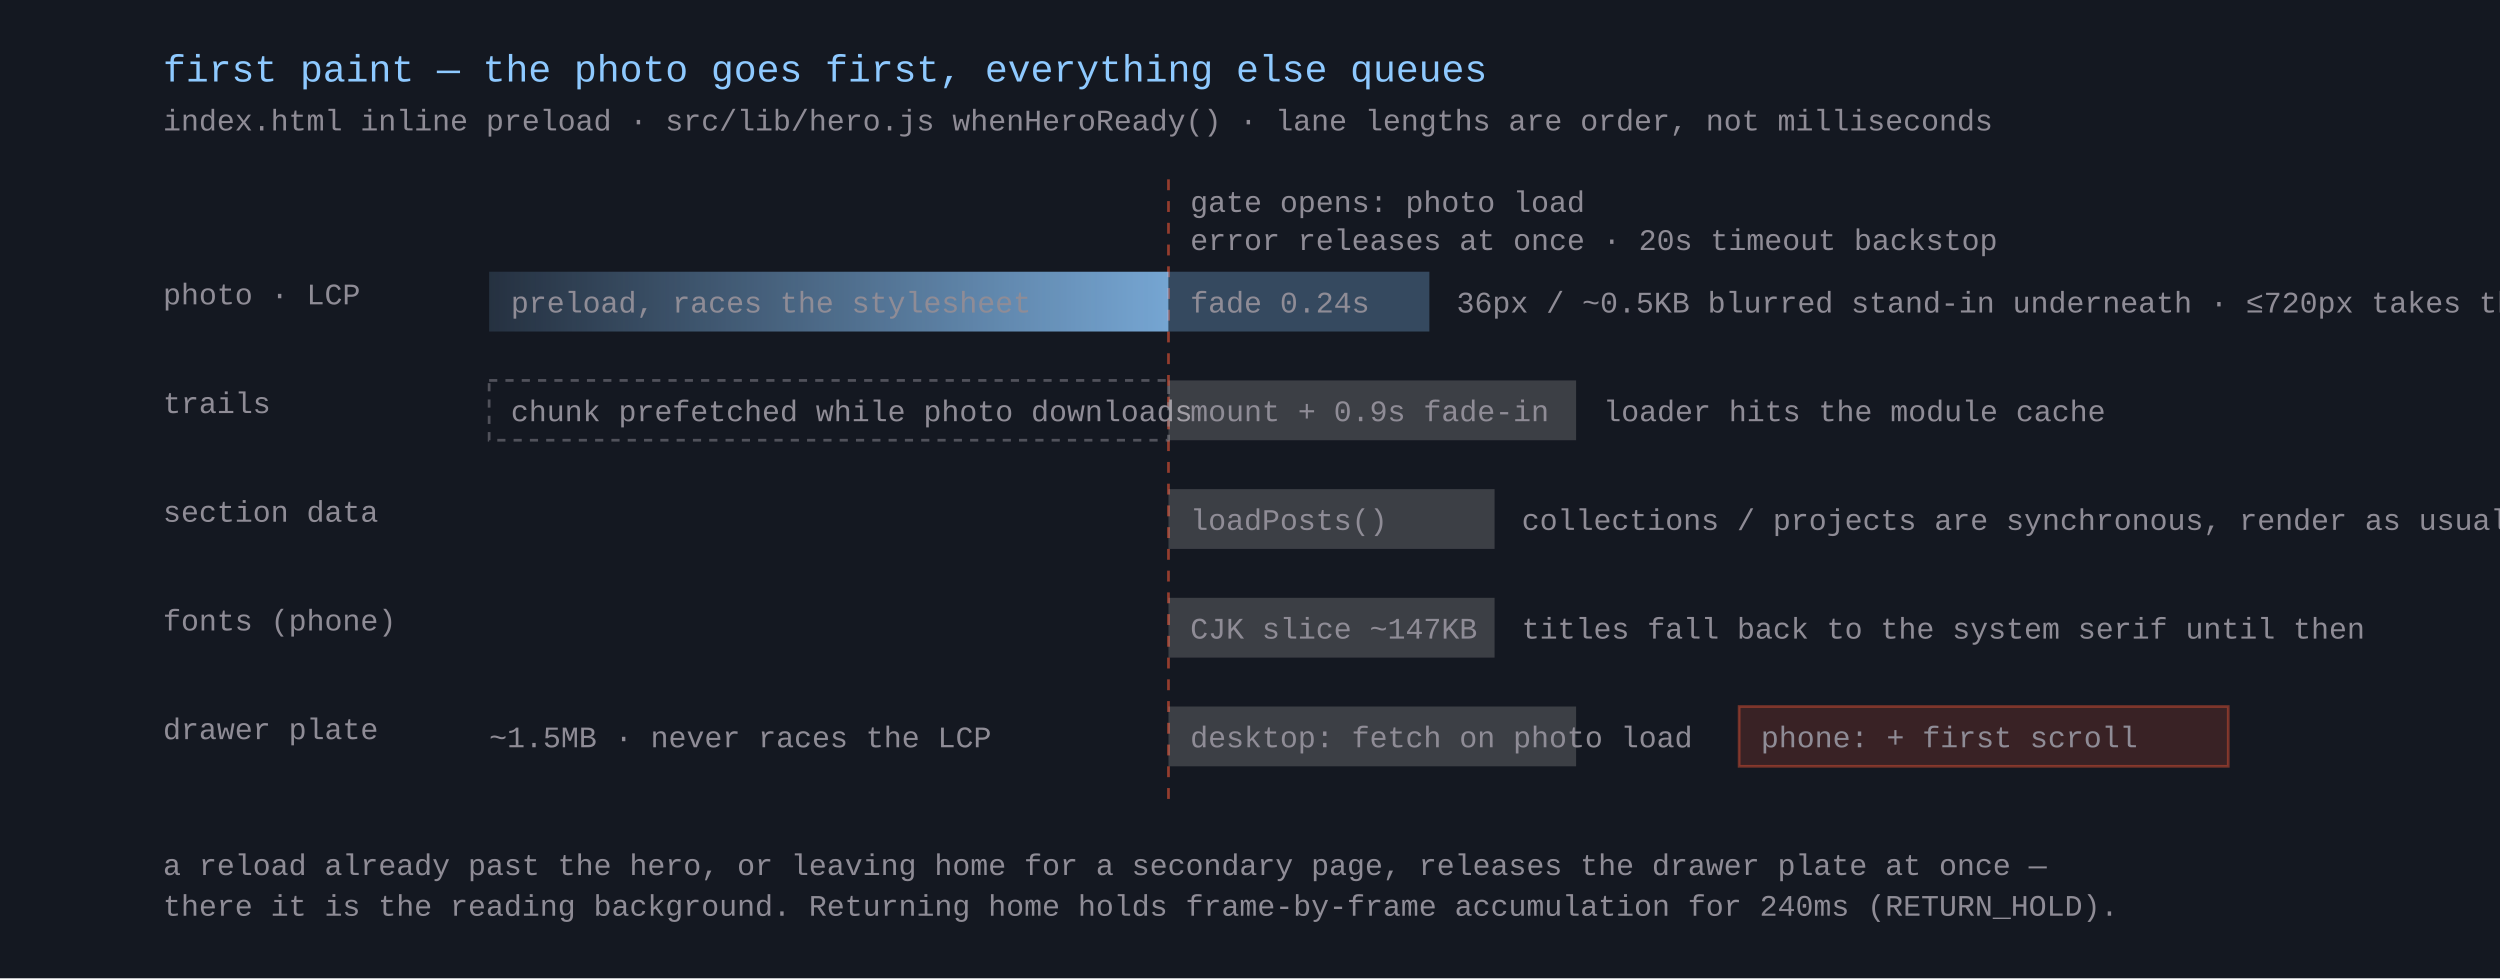
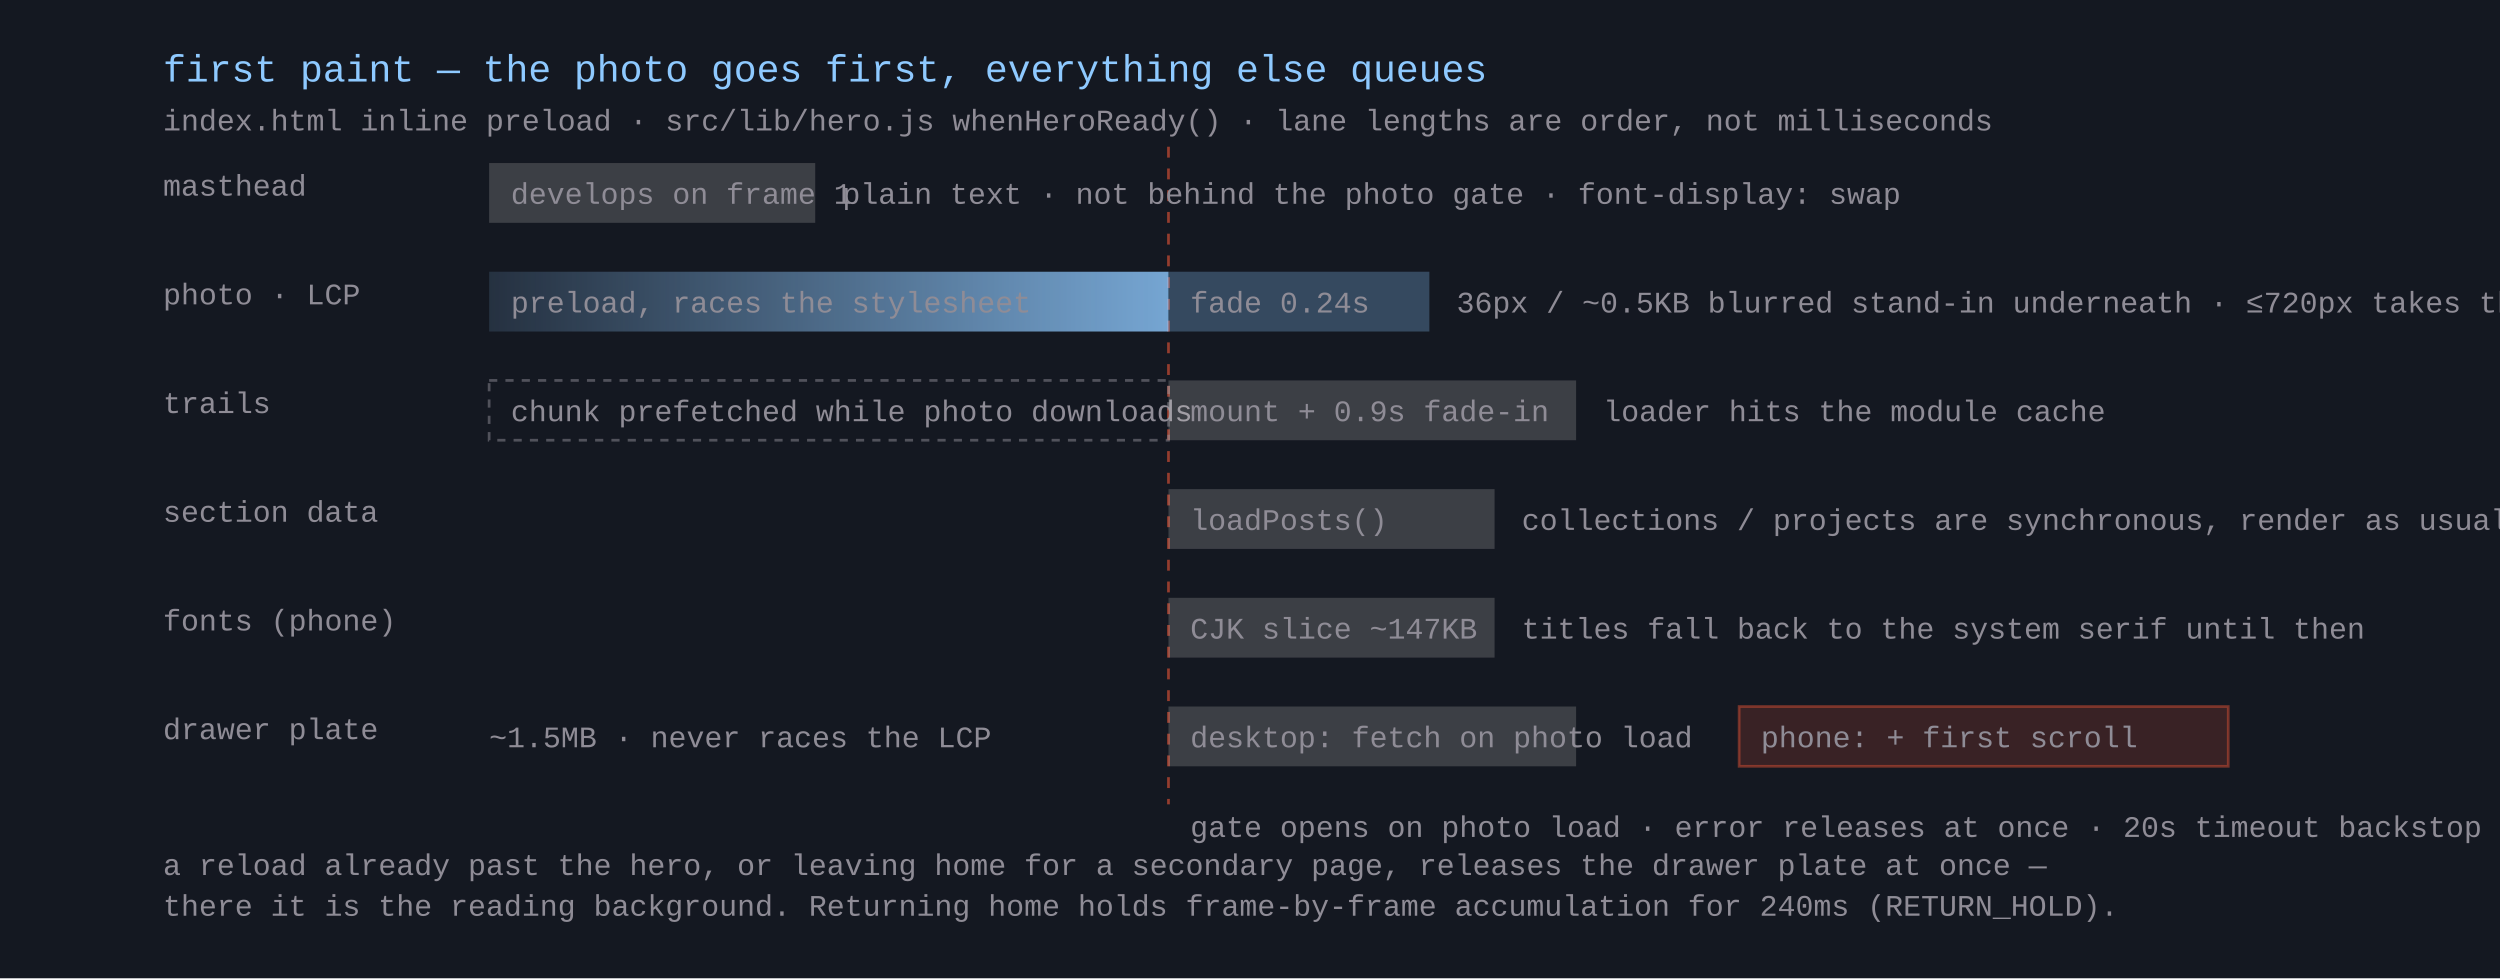
- <svg xmlns="http://www.w3.org/2000/svg" viewBox="0 0 920 360" width="920" height="360" role="img" aria-label="First-paint order: the landscape photo is preloaded by the inline script and opens the gate on load; trail mount, section data and the CJK font slice queue behind it; the drawer plate also waits for the photo — desktop fetches on load, phone waits for the first scroll">
+ <svg xmlns="http://www.w3.org/2000/svg" viewBox="0 0 920 360" width="920" height="360" role="img" aria-label="First-paint order: the masthead develops on frame one without waiting; the landscape photo is preloaded by the inline script and opens the gate on load; trail mount, section data and the CJK font slice queue behind it; the drawer plate also waits for the photo — desktop fetches on load, phone waits for the first scroll">
  <defs>
    <linearGradient id="photo" x1="0" y1="0" x2="1" y2="0">
      <stop offset="0" stop-color="#8ec9ff" stop-opacity=".14" />
      <stop offset="1" stop-color="#8ec9ff" stop-opacity=".8" />
    </linearGradient>
    <style>
      text { font-family: ui-monospace, SFMono-Regular, Consolas, "Liberation Mono", monospace; fill: #f4f1ea; }
      .t { font-size: 12.5px; }
      .s { font-size: 11px; fill: #8f8c96; }
      .h { font-size: 14px; fill: #8ec9ff; }
      .lane { fill: #8f8c96; font-size: 11px; }
    </style>
  </defs>
  <rect width="920" height="360" fill="#141821" />
  <text class="h" x="60" y="30">first paint — the photo goes first, everything else queues</text>
  <text class="s" x="60" y="48">index.html inline preload · src/lib/hero.js whenHeroReady() · lane lengths are order, not milliseconds</text>
-   <path d="M430 66 V296" stroke="#ff5c39" stroke-opacity=".55" stroke-dasharray="4 4" />
-   <text class="s" x="438" y="78" fill="#ff5c39">gate opens: photo load</text>
-   <text class="s" x="438" y="92" fill="#ff5c39">error releases at once · 20s timeout backstop</text>
+   <path d="M430 54 V296" stroke="#ff5c39" stroke-opacity=".55" stroke-dasharray="4 4" />
+   <text class="s" x="438" y="308" fill="#ff5c39">gate opens on photo load · error releases at once · 20s timeout backstop · the masthead never waits for it</text>
+   <text class="lane" x="60" y="72">masthead</text>
+   <rect x="180" y="60" width="120" height="22" fill="#f4f1ea" fill-opacity=".18" />
+   <text class="s" x="188" y="75">develops on frame 1</text>
+   <text class="s" x="310" y="75">plain text · not behind the photo gate · font-display: swap</text>
  <text class="lane" x="60" y="112">photo · LCP</text>
  <rect x="180" y="100" width="250" height="22" fill="url(#photo)" />
  <text class="s" x="188" y="115">preload, races the stylesheet</text>
  <rect x="430" y="100" width="96" height="22" fill="#8ec9ff" fill-opacity=".28" />
  <text class="s" x="438" y="115">fade 0.24s</text>
  <text class="s" x="536" y="115">36px / ~0.5KB blurred stand-in underneath · ≤720px takes the 1800px resample (1.45MB → 0.09MB)</text>
  <text class="lane" x="60" y="152">trails</text>
  <rect x="180" y="140" width="250" height="22" fill="none" stroke="#8f8c96" stroke-opacity=".5" stroke-dasharray="3 3" />
  <text class="s" x="188" y="155">chunk prefetched while photo downloads</text>
  <rect x="430" y="140" width="150" height="22" fill="#f4f1ea" fill-opacity=".18" />
  <text class="s" x="438" y="155">mount + 0.9s fade-in</text>
  <text class="s" x="590" y="155">loader hits the module cache</text>
  <text class="lane" x="60" y="192">section data</text>
  <rect x="430" y="180" width="120" height="22" fill="#f4f1ea" fill-opacity=".18" />
  <text class="s" x="438" y="195">loadPosts()</text>
  <text class="s" x="560" y="195">collections / projects are synchronous, render as usual</text>
  <text class="lane" x="60" y="232">fonts (phone)</text>
  <rect x="430" y="220" width="120" height="22" fill="#f4f1ea" fill-opacity=".18" />
  <text class="s" x="438" y="235">CJK slice ~147KB</text>
  <text class="s" x="560" y="235">titles fall back to the system serif until then</text>
  <text class="lane" x="60" y="272">drawer plate</text>
  <rect x="430" y="260" width="150" height="22" fill="#f4f1ea" fill-opacity=".18" />
  <text class="s" x="438" y="275">desktop: fetch on photo load</text>
  <rect x="640" y="260" width="180" height="22" fill="#ff5c39" fill-opacity=".16" stroke="#ff5c39" stroke-opacity=".4" />
  <text class="s" x="648" y="275" fill="#ff5c39">phone: + first scroll</text>
  <text class="s" x="180" y="275">~1.5MB · never races the LCP</text>
  <text class="s" x="60" y="322">a reload already past the hero, or leaving home for a secondary page, releases the drawer plate at once —</text>
  <text class="s" x="60" y="337">there it is the reading background. Returning home holds frame-by-frame accumulation for 240ms (RETURN_HOLD).</text>
</svg>
